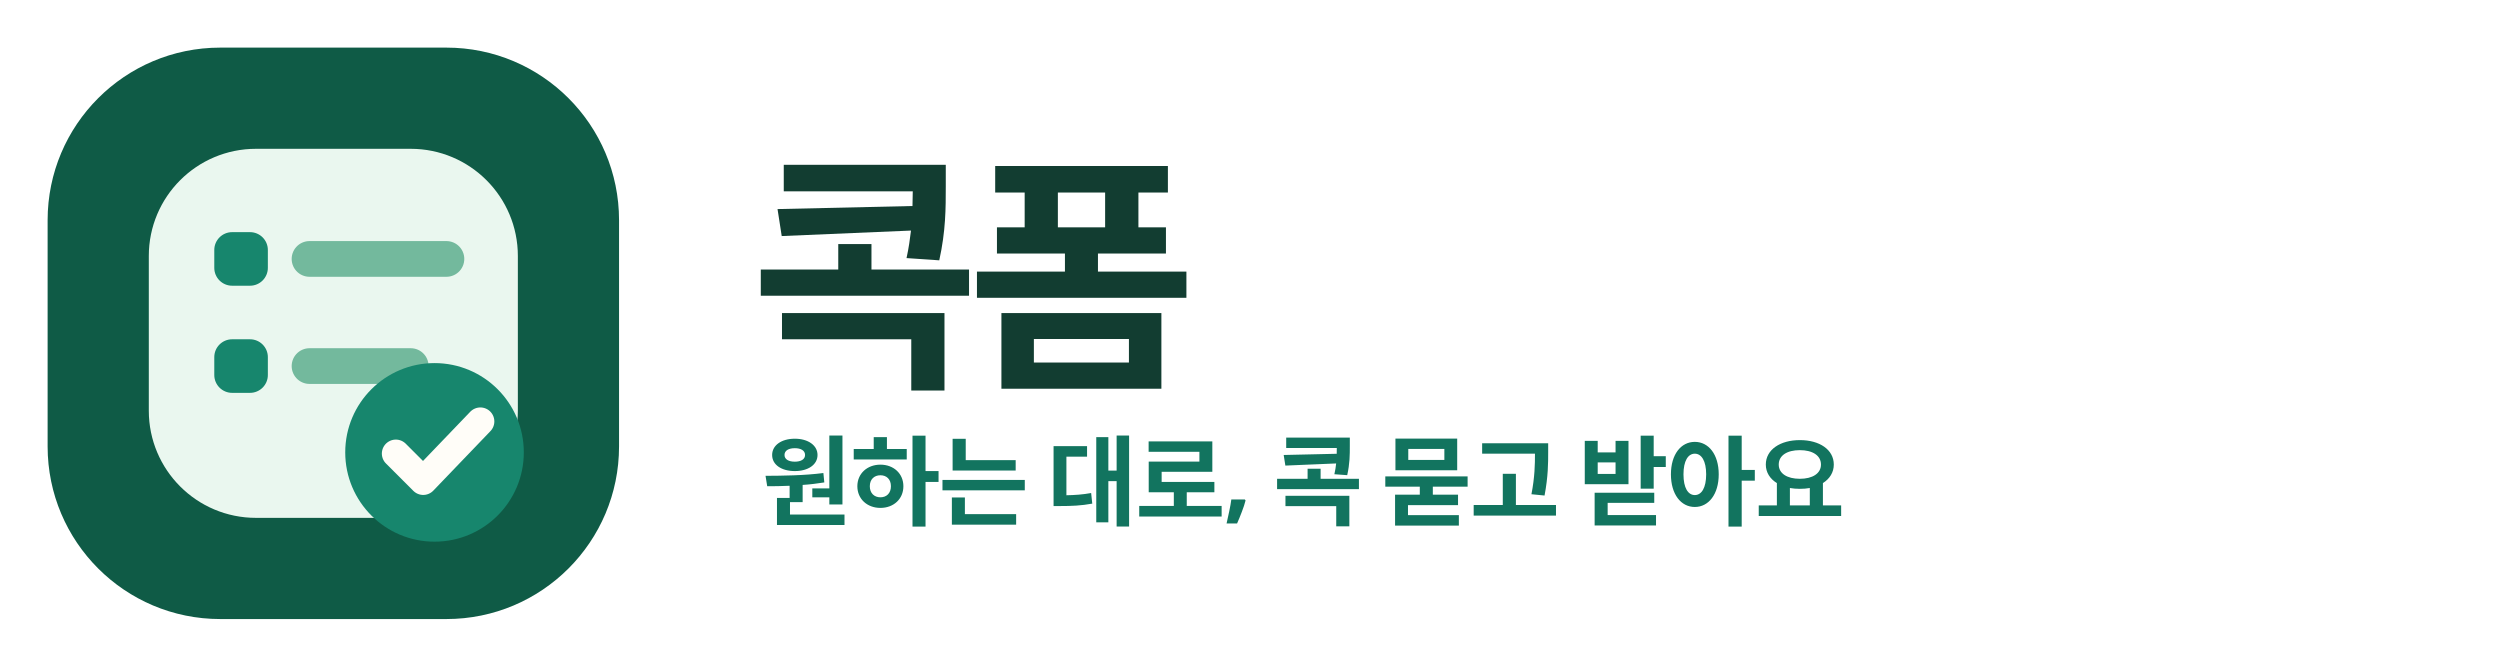
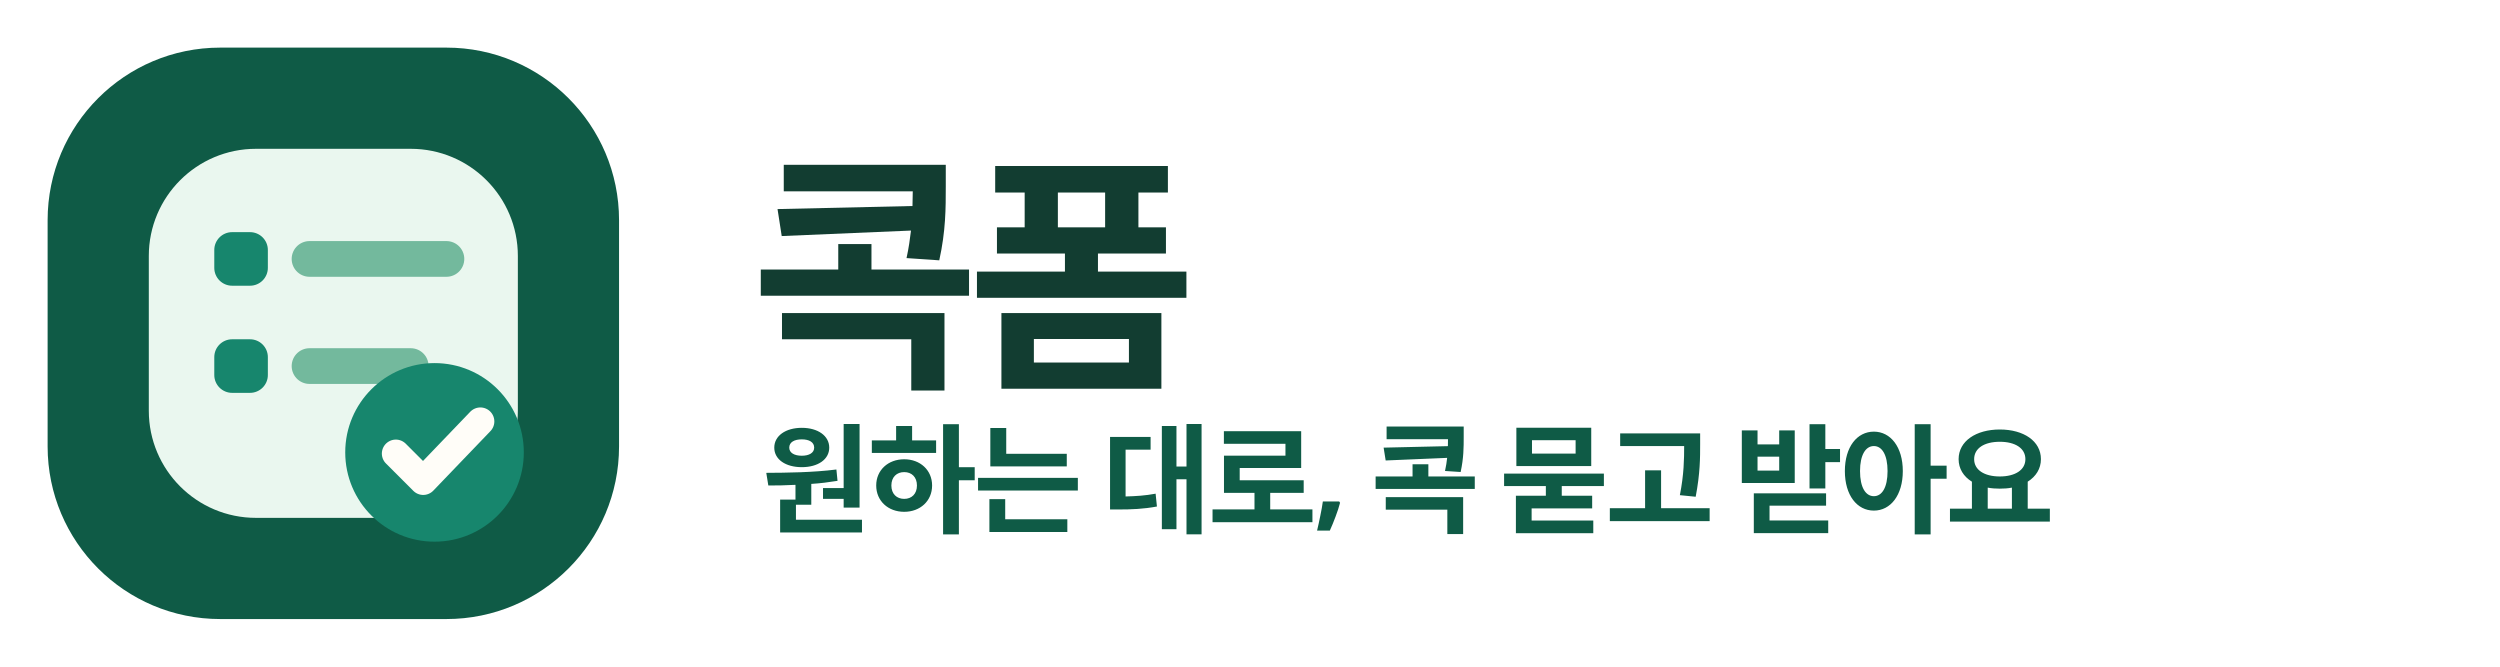
<svg xmlns="http://www.w3.org/2000/svg" width="420" height="112" viewBox="0 0 420 112" fill="none" role="img" aria-labelledby="title desc">
  <g id="symbol">
    <rect x="8" y="8" width="96" height="96" rx="29" fill="#0F5B46" />
    <rect x="25" y="25" width="62" height="62" rx="18" fill="#EAF7EF" />
    <rect x="36" y="39" width="9" height="9" rx="3" fill="#17866D" />
    <path d="M52 43.5H75" stroke="#73B99D" stroke-width="6" stroke-linecap="round" />
    <rect x="36" y="57" width="9" height="9" rx="3" fill="#17866D" />
    <path d="M52 61.5H69" stroke="#73B99D" stroke-width="6" stroke-linecap="round" />
    <circle cx="73" cy="76" r="15" fill="#17866D" />
    <path d="M66.5 76.2L71.1 80.8L80.7 70.8" stroke="#FFFDF8" stroke-width="4.7" stroke-linecap="round" stroke-linejoin="round" />
  </g>
  <g id="wordmark">
    <text x="126" y="62" font-family="Pretendard, Noto Sans KR, Apple SD Gothic Neo, sans-serif" font-size="42" font-weight="800" letter-spacing="-2.2" fill="#123D31">콕폼</text>
-     <text x="128" y="87" font-family="Pretendard, Noto Sans KR, Apple SD Gothic Neo, sans-serif" font-size="16.5" font-weight="800" letter-spacing="-0.35" fill="#12745F">원하는 대로, 콕 묻고 받아요</text>
+     <text x="128" y="88" font-family="Pretendard, Noto Sans KR, Apple SD Gothic Neo, sans-serif" font-size="20" font-weight="900" letter-spacing="-0.65" fill="#0F5B46">원하는 대로, 콕 묻고 받아요</text>
  </g>
</svg>
